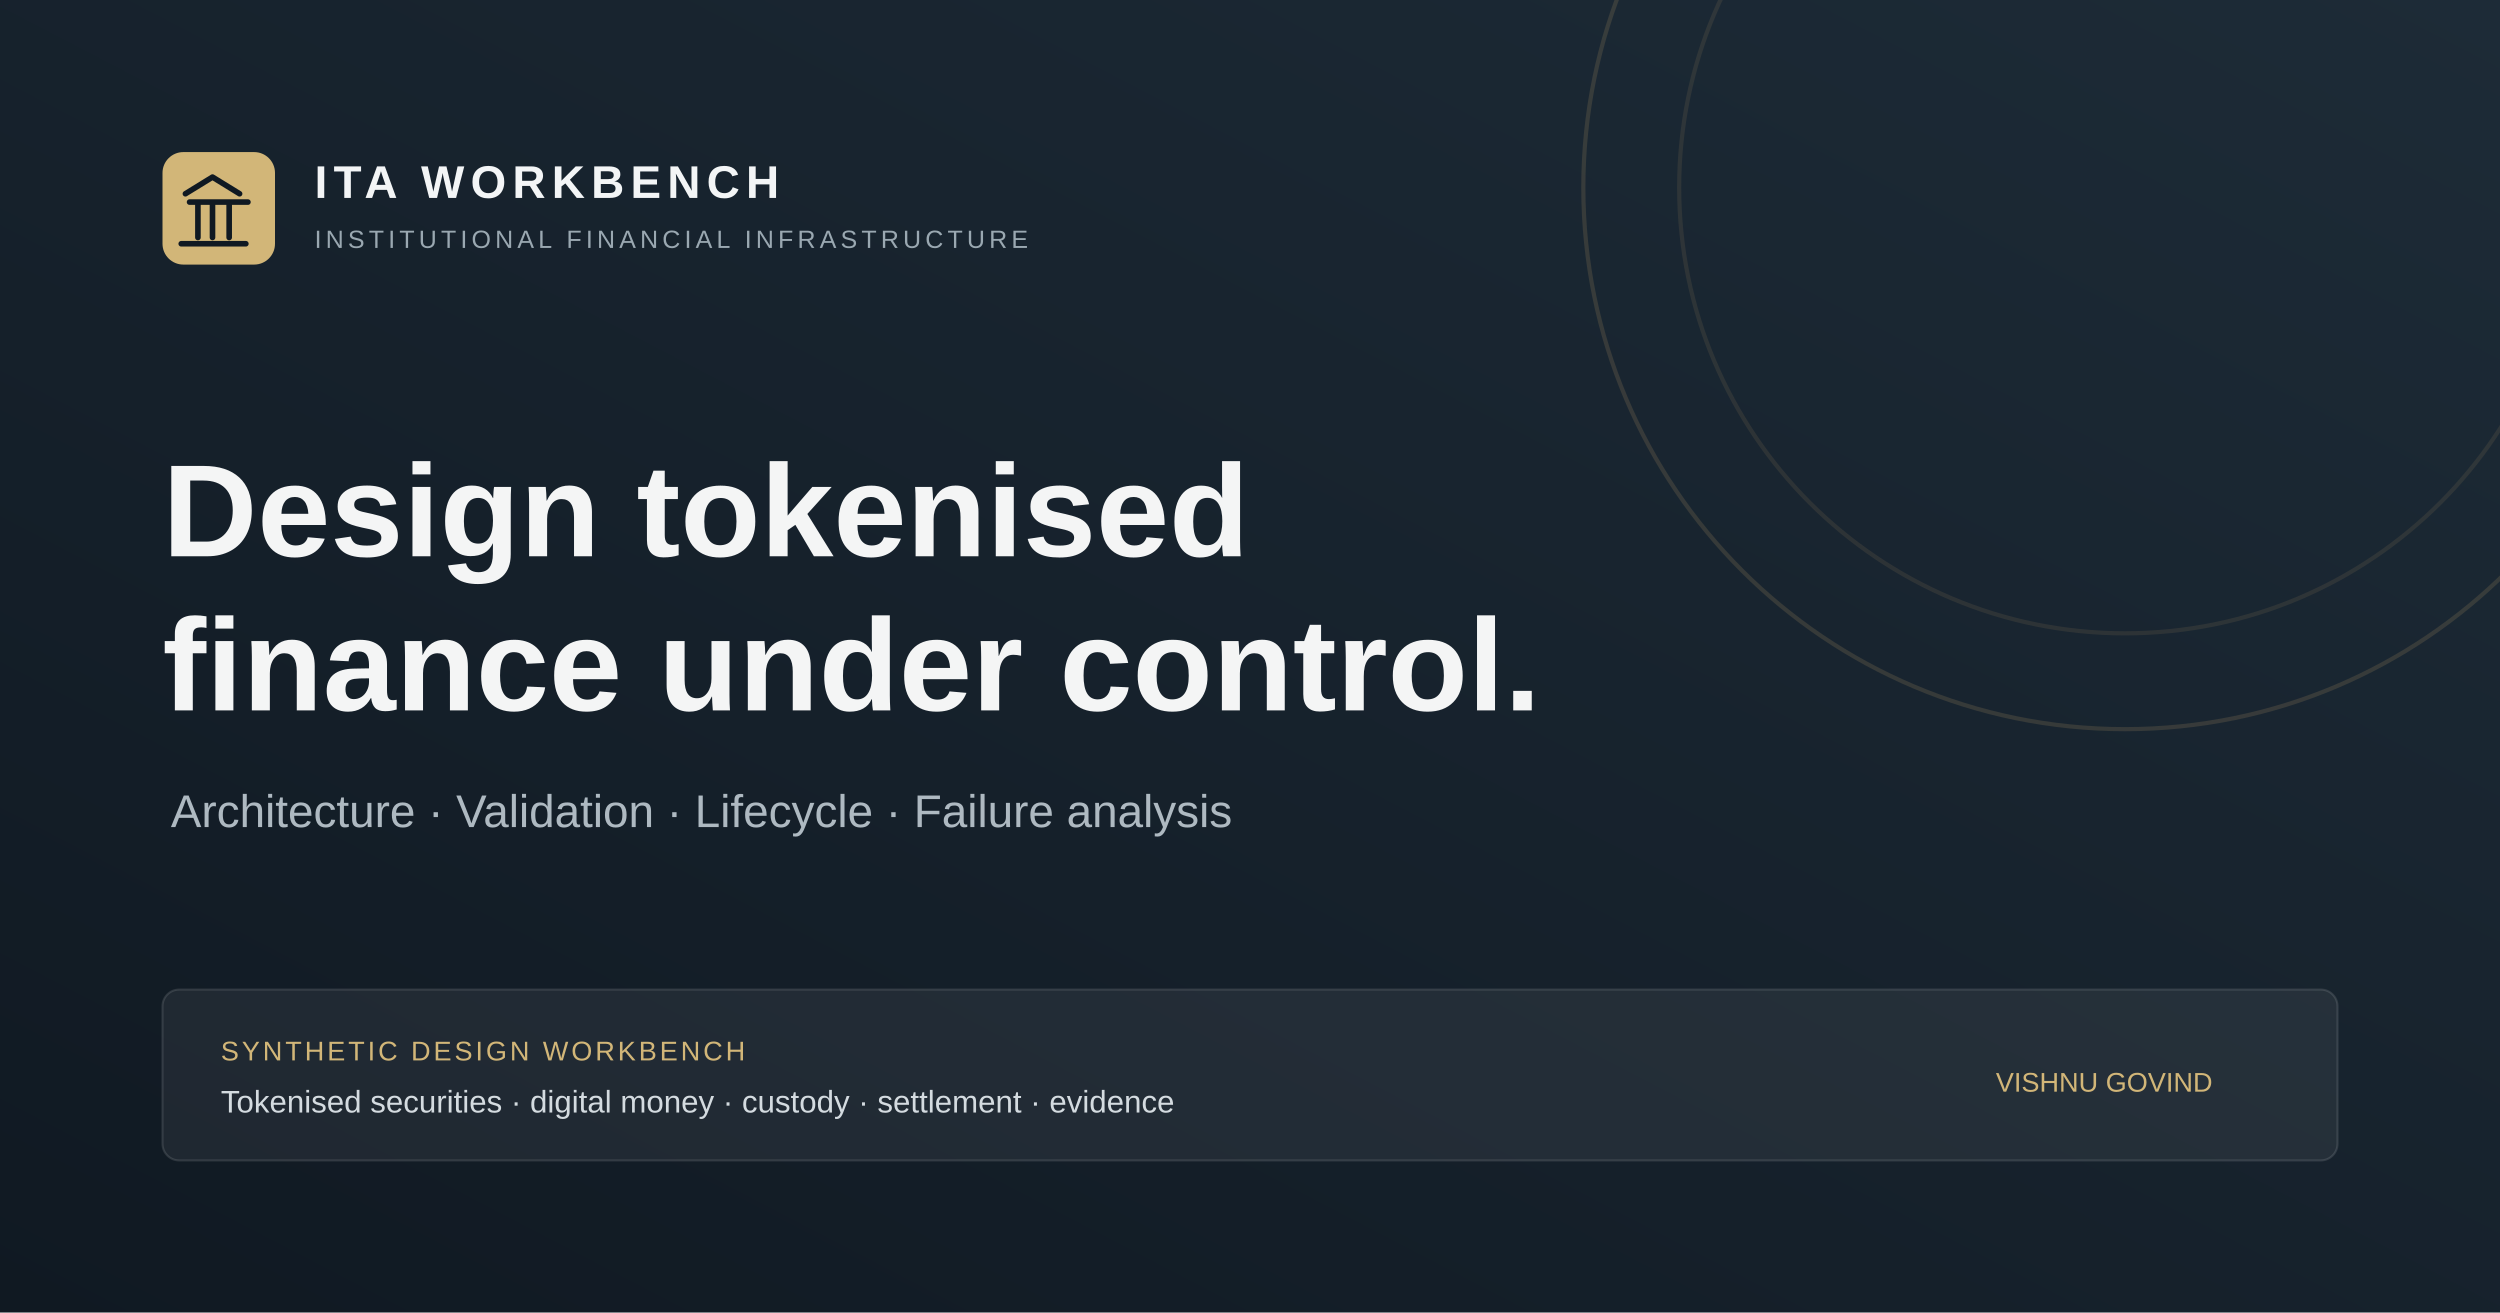
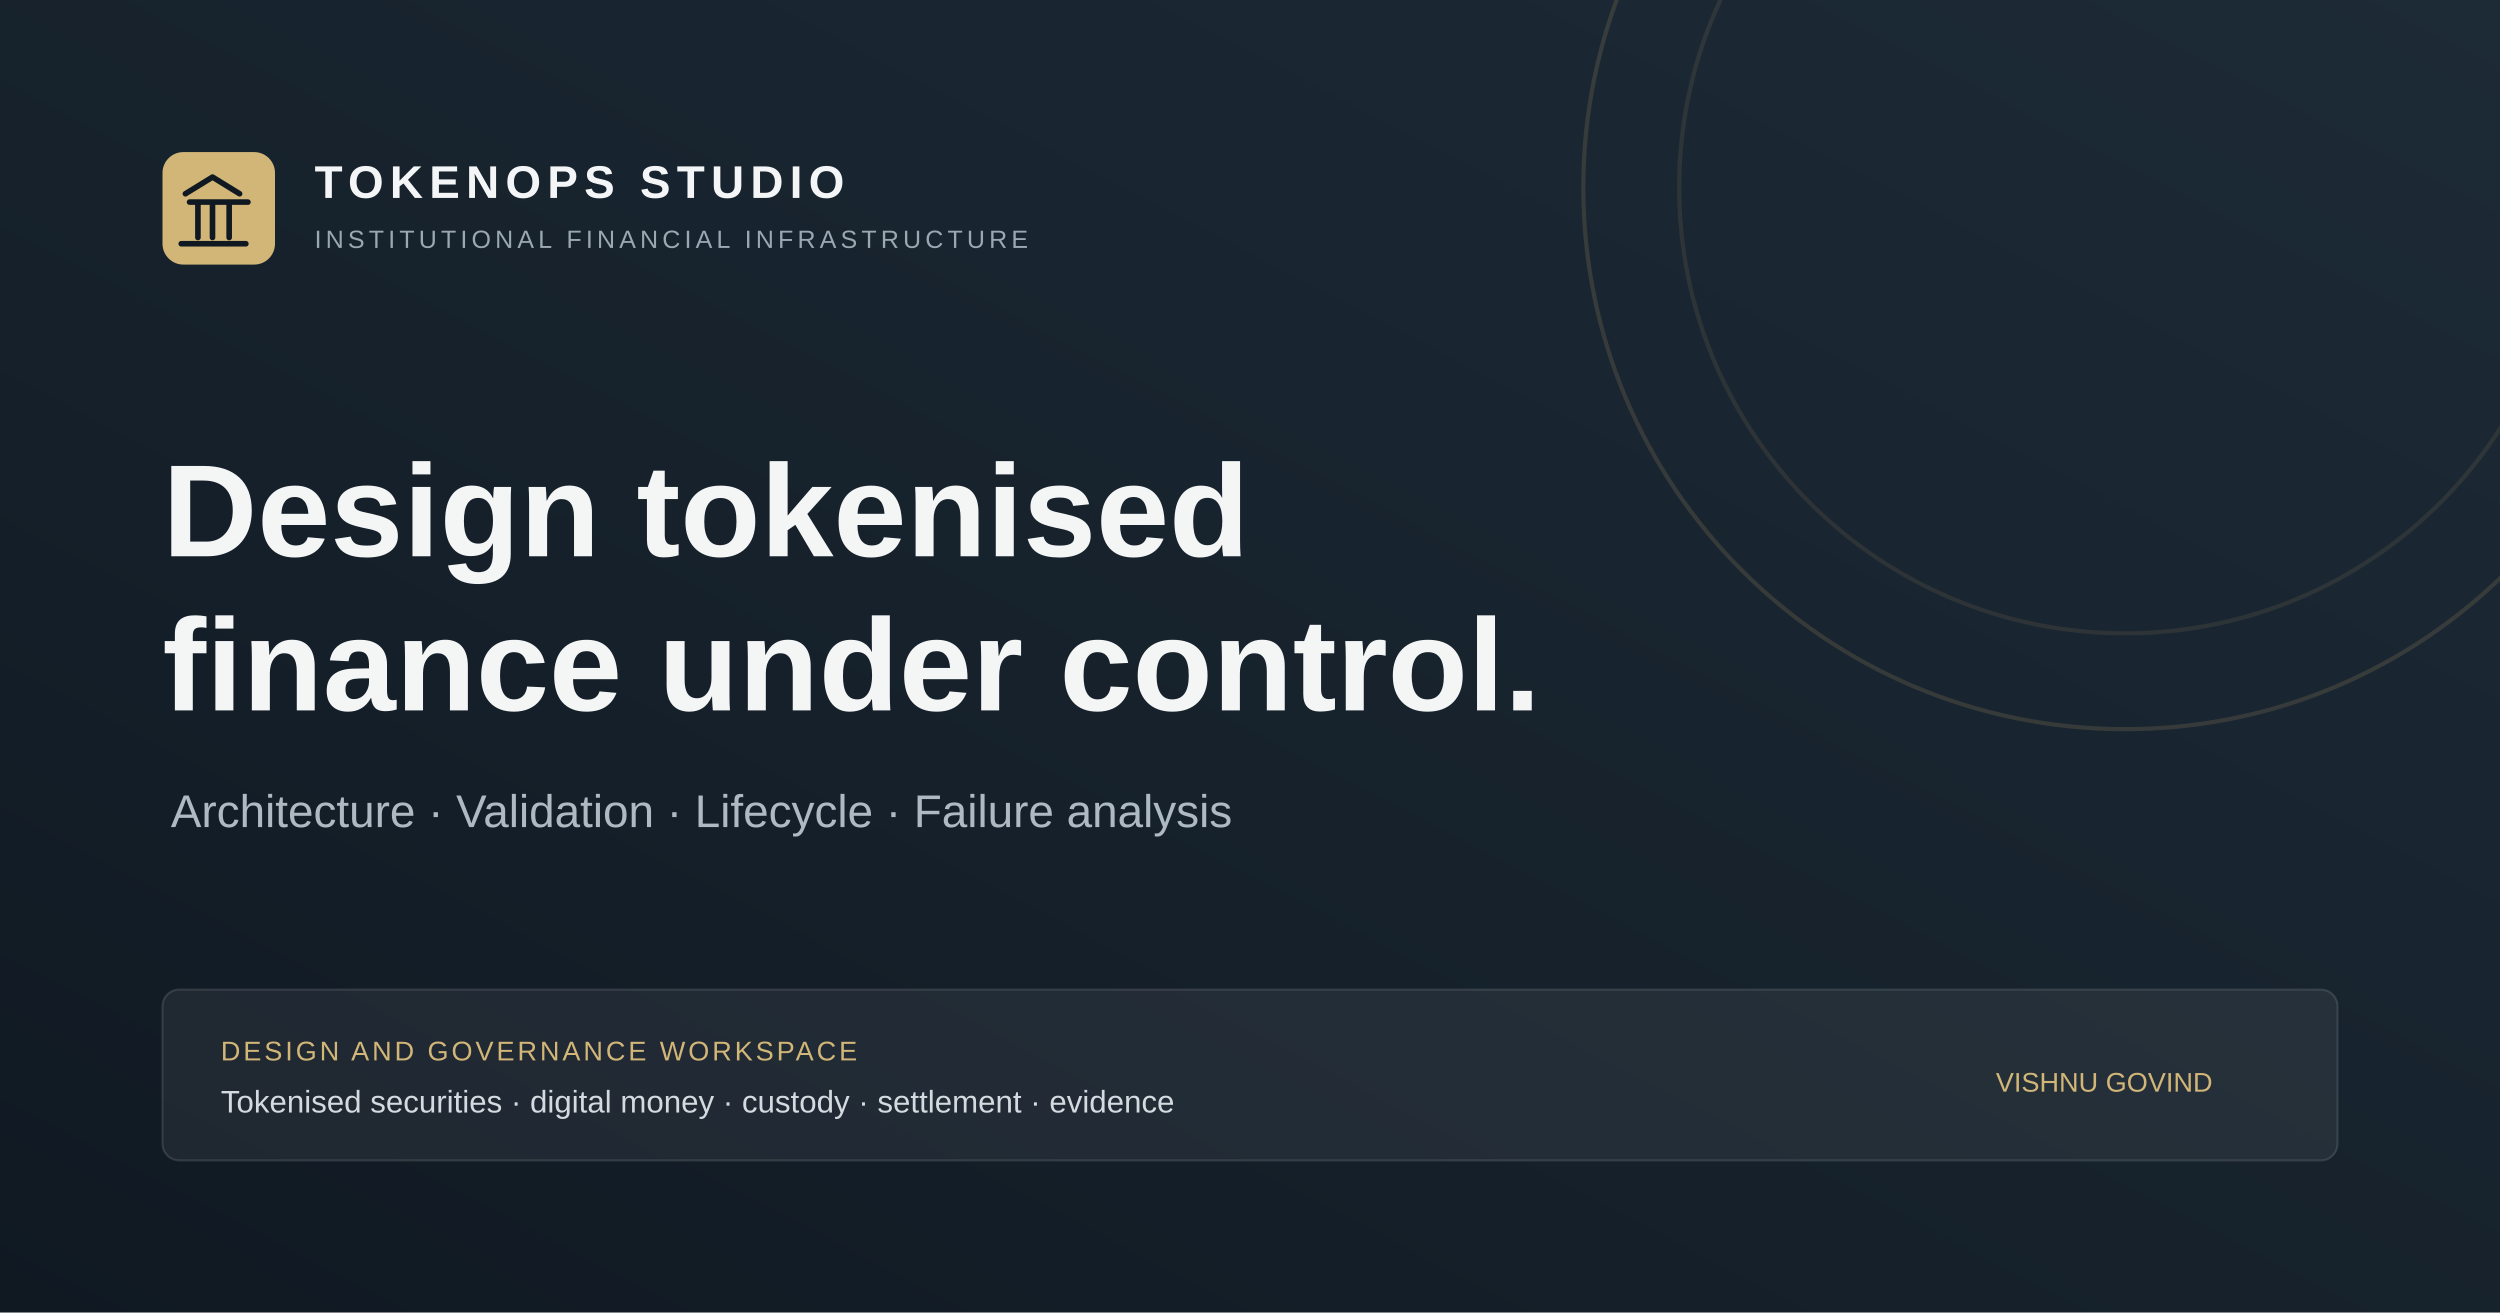
<svg xmlns="http://www.w3.org/2000/svg" width="1200" height="630" viewBox="0 0 1200 630">
  <defs>
    <linearGradient id="g" x1="0" x2="1" y1="1" y2="0">
      <stop stop-color="#101922" />
      <stop offset="1" stop-color="#1d2b37" />
    </linearGradient>
  </defs>
  <rect width="1200" height="630" fill="url(#g)" />
  <circle cx="1020" cy="90" r="260" fill="none" stroke="#8b7955" stroke-opacity=".26" stroke-width="2" />
  <circle cx="1020" cy="90" r="214" fill="none" stroke="#8b7955" stroke-opacity=".18" stroke-width="2" />
  <rect x="78" y="73" width="54" height="54" rx="10" fill="#d2b678" />
  <path d="M91 97h28m-24 0v17m7-17v17m8-17v17m-23 3h31m-29-24 13-8 13 8" fill="none" stroke="#101922" stroke-width="2.7" stroke-linecap="round" stroke-linejoin="round" />
-   <text x="151" y="95" font-family="Arial,sans-serif" font-size="22" font-weight="700" letter-spacing="3" fill="#f3f5f6">ITA WORKBENCH</text>
+   <text x="151" y="95" font-family="Arial,sans-serif" font-size="22" font-weight="700" letter-spacing="3" fill="#f3f5f6">TOKENOPS STUDIO</text>
  <text x="151" y="119" font-family="Arial,sans-serif" font-size="12" letter-spacing="2" fill="#9aa8b1">INSTITUTIONAL FINANCIAL INFRASTRUCTURE</text>
  <text x="78" y="267" font-family="Arial,sans-serif" font-size="63" font-weight="700" fill="#f4f5f5">Design tokenised</text>
  <text x="78" y="341" font-family="Arial,sans-serif" font-size="63" font-weight="700" fill="#f4f5f5">finance under control.</text>
  <text x="82" y="397" font-family="Arial,sans-serif" font-size="22" fill="#aeb9c1">Architecture · Validation · Lifecycle · Failure analysis</text>
  <g transform="translate(78 475)">
    <rect width="1044" height="82" rx="8" fill="#ffffff" fill-opacity=".06" stroke="#ffffff" stroke-opacity=".12" />
-     <text x="28" y="34" font-family="Arial,sans-serif" font-size="13" letter-spacing="1.4" fill="#d2b678">SYNTHETIC DESIGN WORKBENCH</text>
+     <text x="28" y="34" font-family="Arial,sans-serif" font-size="13" letter-spacing="1.4" fill="#d2b678">DESIGN AND GOVERNANCE WORKSPACE</text>
    <text x="28" y="59" font-family="Arial,sans-serif" font-size="15" fill="#d4dbe0">Tokenised securities · digital money · custody · settlement · evidence</text>
    <text x="880" y="49" font-family="Arial,sans-serif" font-size="13" fill="#d2b678">VISHNU GOVIND</text>
  </g>
</svg>
